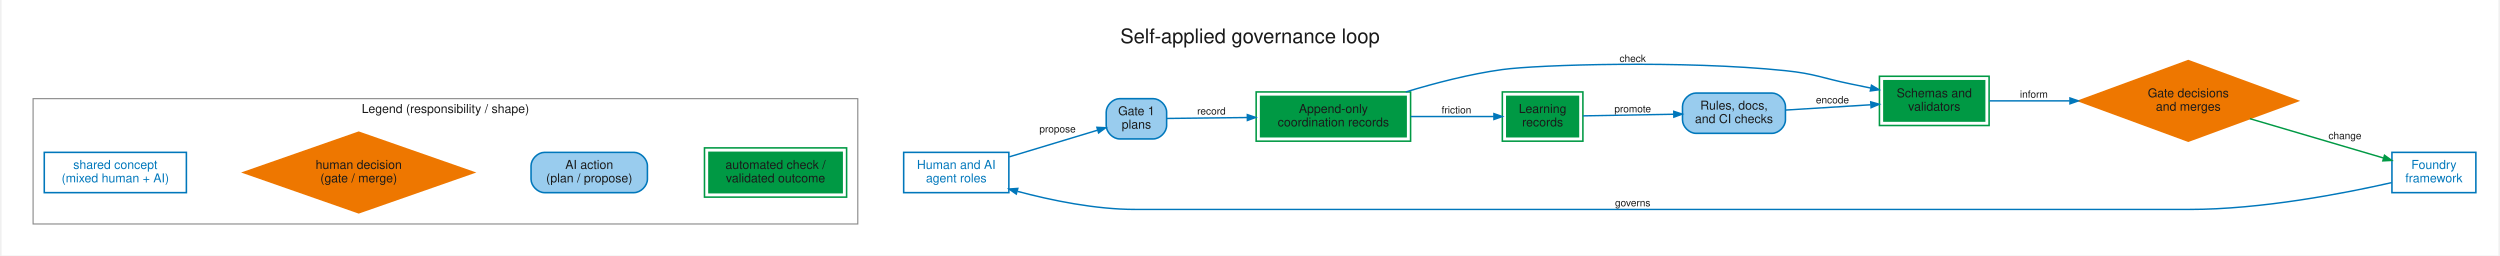
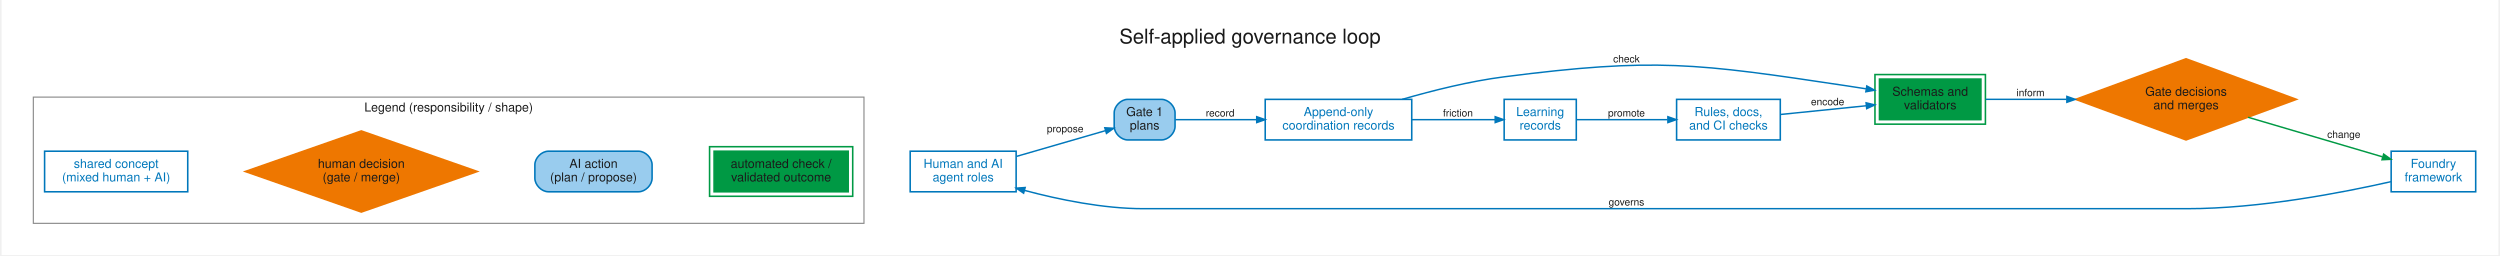
- <svg xmlns="http://www.w3.org/2000/svg" width="2231pt" height="228pt" viewBox="0.00 0.00 2231.32 228.32">
-   <g id="graph0" class="graph" transform="scale(1 1) rotate(0) translate(20.16 208.16)">
-     <polygon fill="white" stroke="transparent" points="-20.16,20.16 -20.16,-208.16 2211.16,-208.16 2211.16,20.16 -20.16,20.16" />
-     <text text-anchor="middle" x="1095.5" y="-169.6" font-family="Helvetica,sans-Serif" font-size="18.00" fill="#1a1a1a">Self-applied governance loop</text>
+ <svg xmlns="http://www.w3.org/2000/svg" width="2215pt" height="226pt" viewBox="0.00 0.00 2215.32 226.32">
+   <g id="graph0" class="graph" transform="scale(1 1) rotate(0) translate(20.16 206.16)">
+     <polygon fill="white" stroke="transparent" points="-20.16,20.16 -20.16,-206.16 2195.16,-206.16 2195.16,20.16 -20.16,20.16" />
+     <text text-anchor="middle" x="1087.5" y="-167.6" font-family="Helvetica,sans-Serif" font-size="18.00" fill="#1a1a1a">Self-applied governance loop</text>
    <g id="clust1" class="cluster">
      <polygon fill="white" stroke="#888888" points="8,-8 8,-120 745,-120 745,-8 8,-8" />
      <text text-anchor="middle" x="376.5" y="-107.2" font-family="Helvetica,sans-Serif" font-size="11.00" fill="#1a1a1a">Legend (responsibility / shape)</text>
    </g>
    <g id="node1" class="node">
      <polygon fill="white" stroke="#0077bb" stroke-width="1.4" points="145,-72 18,-72 18,-36 145,-36 145,-72" />
      <text text-anchor="middle" x="81.5" y="-57.2" font-family="Helvetica,sans-Serif" font-size="11.00" fill="#0077bb">shared concept</text>
      <text text-anchor="middle" x="81.5" y="-45.2" font-family="Helvetica,sans-Serif" font-size="11.00" fill="#0077bb">(mixed human + AI)</text>
    </g>
    <g id="node2" class="node">
      <polygon fill="#ee7700" stroke="#ee7700" stroke-width="1.4" points="299,-90 196,-54 299,-18 402,-54 299,-90" />
      <text text-anchor="middle" x="299" y="-57.2" font-family="Helvetica,sans-Serif" font-size="11.00" fill="#1a1a1a">human decision</text>
      <text text-anchor="middle" x="299" y="-45.2" font-family="Helvetica,sans-Serif" font-size="11.00" fill="#1a1a1a">(gate / merge)</text>
    </g>
    <g id="node3" class="node">
      <path fill="#99ccee" stroke="#0077bb" stroke-width="1.4" d="M545,-72C545,-72 465,-72 465,-72 459,-72 453,-66 453,-60 453,-60 453,-48 453,-48 453,-42 459,-36 465,-36 465,-36 545,-36 545,-36 551,-36 557,-42 557,-48 557,-48 557,-60 557,-60 557,-66 551,-72 545,-72" />
      <text text-anchor="middle" x="505" y="-57.2" font-family="Helvetica,sans-Serif" font-size="11.00" fill="#1a1a1a">AI action</text>
      <text text-anchor="middle" x="505" y="-45.2" font-family="Helvetica,sans-Serif" font-size="11.00" fill="#1a1a1a">(plan / propose)</text>
    </g>
    <g id="node4" class="node">
      <polygon fill="#009944" stroke="#009944" stroke-width="1.4" points="731,-72 612,-72 612,-36 731,-36 731,-72" />
      <polygon fill="none" stroke="#009944" stroke-width="1.4" points="735,-76 608,-76 608,-32 735,-32 735,-76" />
      <text text-anchor="middle" x="671.5" y="-57.2" font-family="Helvetica,sans-Serif" font-size="11.00" fill="#1a1a1a">automated check /</text>
      <text text-anchor="middle" x="671.5" y="-45.2" font-family="Helvetica,sans-Serif" font-size="11.00" fill="#1a1a1a">validated outcome</text>
    </g>
    <g id="node5" class="node">
      <polygon fill="white" stroke="#0077bb" stroke-width="1.4" points="880,-72 786,-72 786,-36 880,-36 880,-72" />
      <text text-anchor="middle" x="833" y="-57.2" font-family="Helvetica,sans-Serif" font-size="11.00" fill="#0077bb">Human and AI</text>
      <text text-anchor="middle" x="833" y="-45.2" font-family="Helvetica,sans-Serif" font-size="11.00" fill="#0077bb">agent roles</text>
    </g>
    <g id="node6" class="node">
-       <path fill="#99ccee" stroke="#0077bb" stroke-width="1.4" d="M1009,-120C1009,-120 979,-120 979,-120 973,-120 967,-114 967,-108 967,-108 967,-96 967,-96 967,-90 973,-84 979,-84 979,-84 1009,-84 1009,-84 1015,-84 1021,-90 1021,-96 1021,-96 1021,-108 1021,-108 1021,-114 1015,-120 1009,-120" />
-       <text text-anchor="middle" x="994" y="-105.2" font-family="Helvetica,sans-Serif" font-size="11.00" fill="#1a1a1a">Gate 1</text>
-       <text text-anchor="middle" x="994" y="-93.2" font-family="Helvetica,sans-Serif" font-size="11.00" fill="#1a1a1a">plans</text>
+       <path fill="#99ccee" stroke="#0077bb" stroke-width="1.4" d="M1009,-118C1009,-118 979,-118 979,-118 973,-118 967,-112 967,-106 967,-106 967,-94 967,-94 967,-88 973,-82 979,-82 979,-82 1009,-82 1009,-82 1015,-82 1021,-88 1021,-94 1021,-94 1021,-106 1021,-106 1021,-112 1015,-118 1009,-118" />
+       <text text-anchor="middle" x="994" y="-103.2" font-family="Helvetica,sans-Serif" font-size="11.00" fill="#1a1a1a">Gate 1</text>
+       <text text-anchor="middle" x="994" y="-91.2" font-family="Helvetica,sans-Serif" font-size="11.00" fill="#1a1a1a">plans</text>
    </g>
    <g id="edge5" class="edge">
-       <path fill="none" stroke="#0077bb" stroke-width="1.3" d="M880.42,-68.01C905.62,-75.62 936.21,-84.86 959.15,-91.78" />
-       <polygon fill="#0077bb" stroke="#0077bb" stroke-width="1.3" points="958.67,-94.38 966.61,-94.03 960.19,-89.35 958.67,-94.38" />
-       <text text-anchor="middle" x="923.5" y="-89.8" font-family="Helvetica,sans-Serif" font-size="9.00" fill="#1a1a1a">propose</text>
+       <path fill="none" stroke="#0077bb" stroke-width="1.3" d="M880.42,-67.43C905.62,-74.72 936.21,-83.57 959.15,-90.21" />
+       <polygon fill="#0077bb" stroke="#0077bb" stroke-width="1.3" points="958.68,-92.8 966.61,-92.37 960.14,-87.76 958.68,-92.8" />
+       <text text-anchor="middle" x="923.5" y="-88.8" font-family="Helvetica,sans-Serif" font-size="9.00" fill="#1a1a1a">propose</text>
    </g>
    <g id="node7" class="node">
-       <polygon fill="#009944" stroke="#009944" stroke-width="1.4" points="1235,-122 1105,-122 1105,-86 1235,-86 1235,-122" />
-       <polygon fill="none" stroke="#009944" stroke-width="1.4" points="1239,-126 1101,-126 1101,-82 1239,-82 1239,-126" />
-       <text text-anchor="middle" x="1170" y="-107.2" font-family="Helvetica,sans-Serif" font-size="11.00" fill="#1a1a1a">Append-only</text>
-       <text text-anchor="middle" x="1170" y="-95.2" font-family="Helvetica,sans-Serif" font-size="11.00" fill="#1a1a1a">coordination records</text>
+       <polygon fill="white" stroke="#0077bb" stroke-width="1.4" points="1231,-118 1101,-118 1101,-82 1231,-82 1231,-118" />
+       <text text-anchor="middle" x="1166" y="-103.2" font-family="Helvetica,sans-Serif" font-size="11.00" fill="#0077bb">Append-only</text>
+       <text text-anchor="middle" x="1166" y="-91.2" font-family="Helvetica,sans-Serif" font-size="11.00" fill="#0077bb">coordination records</text>
    </g>
    <g id="edge6" class="edge">
-       <path fill="none" stroke="#0077bb" stroke-width="1.3" d="M1021.05,-102.3C1040.21,-102.52 1067.28,-102.83 1093.05,-103.13" />
-       <polygon fill="#0077bb" stroke="#0077bb" stroke-width="1.3" points="1093.1,-105.75 1100.63,-103.21 1093.16,-100.5 1093.1,-105.75" />
-       <text text-anchor="middle" x="1061" y="-105.8" font-family="Helvetica,sans-Serif" font-size="9.00" fill="#1a1a1a">record</text>
+       <path fill="none" stroke="#0077bb" stroke-width="1.3" d="M1021.19,-100C1040.52,-100 1067.8,-100 1093.42,-100" />
+       <polygon fill="#0077bb" stroke="#0077bb" stroke-width="1.3" points="1093.45,-102.63 1100.95,-100 1093.45,-97.38 1093.45,-102.63" />
+       <text text-anchor="middle" x="1061" y="-102.8" font-family="Helvetica,sans-Serif" font-size="9.00" fill="#1a1a1a">record</text>
    </g>
    <g id="node8" class="node">
-       <polygon fill="#009944" stroke="#009944" stroke-width="1.4" points="1752,-136 1662,-136 1662,-100 1752,-100 1752,-136" />
-       <polygon fill="none" stroke="#009944" stroke-width="1.4" points="1756,-140 1658,-140 1658,-96 1756,-96 1756,-140" />
-       <text text-anchor="middle" x="1707" y="-121.2" font-family="Helvetica,sans-Serif" font-size="11.00" fill="#1a1a1a">Schemas and</text>
-       <text text-anchor="middle" x="1707" y="-109.2" font-family="Helvetica,sans-Serif" font-size="11.00" fill="#1a1a1a">validators</text>
+       <polygon fill="#009944" stroke="#009944" stroke-width="1.4" points="1736,-136 1646,-136 1646,-100 1736,-100 1736,-136" />
+       <polygon fill="none" stroke="#009944" stroke-width="1.4" points="1740,-140 1642,-140 1642,-96 1740,-96 1740,-140" />
+       <text text-anchor="middle" x="1691" y="-121.2" font-family="Helvetica,sans-Serif" font-size="11.00" fill="#1a1a1a">Schemas and</text>
+       <text text-anchor="middle" x="1691" y="-109.2" font-family="Helvetica,sans-Serif" font-size="11.00" fill="#1a1a1a">validators</text>
    </g>
    <g id="edge7" class="edge">
-       <path fill="none" stroke="#0077bb" stroke-width="1.3" d="M1234.79,-126.01C1261.14,-134 1292.2,-142.04 1321,-146 1352.59,-150.34 1483.17,-154.4 1574,-145 1600.62,-142.25 1606.78,-138.36 1633,-133 1638.62,-131.85 1644.47,-130.65 1650.32,-129.45" />
-       <polygon fill="#0077bb" stroke="#0077bb" stroke-width="1.3" points="1650.88,-132.02 1657.7,-127.94 1649.83,-126.87 1650.88,-132.02" />
-       <text text-anchor="middle" x="1437.5" y="-152.8" font-family="Helvetica,sans-Serif" font-size="9.00" fill="#1a1a1a">check</text>
+       <path fill="none" stroke="#0077bb" stroke-width="1.3" d="M1222.5,-118C1249.5,-125.84 1282.6,-134.11 1313,-138 1447.06,-155.16 1483.34,-150.04 1617,-130 1622.5,-129.18 1628.23,-128.29 1633.95,-127.38" />
+       <polygon fill="#0077bb" stroke="#0077bb" stroke-width="1.3" points="1634.74,-129.91 1641.73,-126.13 1633.91,-124.73 1634.74,-129.91" />
+       <text text-anchor="middle" x="1421.5" y="-150.8" font-family="Helvetica,sans-Serif" font-size="9.00" fill="#1a1a1a">check</text>
    </g>
    <g id="node10" class="node">
-       <polygon fill="#009944" stroke="#009944" stroke-width="1.4" points="1389,-122 1325,-122 1325,-86 1389,-86 1389,-122" />
-       <polygon fill="none" stroke="#009944" stroke-width="1.4" points="1393,-126 1321,-126 1321,-82 1393,-82 1393,-126" />
-       <text text-anchor="middle" x="1357" y="-107.2" font-family="Helvetica,sans-Serif" font-size="11.00" fill="#1a1a1a">Learning</text>
-       <text text-anchor="middle" x="1357" y="-95.2" font-family="Helvetica,sans-Serif" font-size="11.00" fill="#1a1a1a">records</text>
+       <polygon fill="white" stroke="#0077bb" stroke-width="1.4" points="1377,-118 1313,-118 1313,-82 1377,-82 1377,-118" />
+       <text text-anchor="middle" x="1345" y="-103.2" font-family="Helvetica,sans-Serif" font-size="11.00" fill="#0077bb">Learning</text>
+       <text text-anchor="middle" x="1345" y="-91.2" font-family="Helvetica,sans-Serif" font-size="11.00" fill="#0077bb">records</text>
    </g>
    <g id="edge11" class="edge">
-       <path fill="none" stroke="#0077bb" stroke-width="1.3" d="M1239.1,-104C1263.98,-104 1291.4,-104 1313.43,-104" />
-       <polygon fill="#0077bb" stroke="#0077bb" stroke-width="1.3" points="1313.48,-106.63 1320.98,-104 1313.48,-101.38 1313.48,-106.63" />
-       <text text-anchor="middle" x="1280" y="-106.8" font-family="Helvetica,sans-Serif" font-size="9.00" fill="#1a1a1a">friction</text>
+       <path fill="none" stroke="#0077bb" stroke-width="1.3" d="M1231.15,-100C1255.82,-100 1283.23,-100 1304.86,-100" />
+       <polygon fill="#0077bb" stroke="#0077bb" stroke-width="1.3" points="1305.05,-102.63 1312.55,-100 1305.05,-97.38 1305.05,-102.63" />
+       <text text-anchor="middle" x="1272" y="-102.8" font-family="Helvetica,sans-Serif" font-size="9.00" fill="#1a1a1a">friction</text>
    </g>
    <g id="node9" class="node">
-       <polygon fill="#ee7700" stroke="#ee7700" stroke-width="1.4" points="1934,-154 1836,-118 1934,-82 2032,-118 1934,-154" />
-       <text text-anchor="middle" x="1934" y="-121.2" font-family="Helvetica,sans-Serif" font-size="11.00" fill="#1a1a1a">Gate decisions</text>
-       <text text-anchor="middle" x="1934" y="-109.2" font-family="Helvetica,sans-Serif" font-size="11.00" fill="#1a1a1a">and merges</text>
+       <polygon fill="#ee7700" stroke="#ee7700" stroke-width="1.4" points="1918,-154 1820,-118 1918,-82 2016,-118 1918,-154" />
+       <text text-anchor="middle" x="1918" y="-121.2" font-family="Helvetica,sans-Serif" font-size="11.00" fill="#1a1a1a">Gate decisions</text>
+       <text text-anchor="middle" x="1918" y="-109.2" font-family="Helvetica,sans-Serif" font-size="11.00" fill="#1a1a1a">and merges</text>
    </g>
    <g id="edge8" class="edge">
-       <path fill="none" stroke="#0077bb" stroke-width="1.3" d="M1756.27,-118C1777.33,-118 1802.91,-118 1828,-118" />
-       <polygon fill="#0077bb" stroke="#0077bb" stroke-width="1.3" points="1828.26,-120.63 1835.76,-118 1828.26,-115.38 1828.26,-120.63" />
-       <text text-anchor="middle" x="1796" y="-120.8" font-family="Helvetica,sans-Serif" font-size="9.00" fill="#1a1a1a">inform</text>
+       <path fill="none" stroke="#0077bb" stroke-width="1.3" d="M1740.27,-118C1761.33,-118 1786.91,-118 1812,-118" />
+       <polygon fill="#0077bb" stroke="#0077bb" stroke-width="1.3" points="1812.26,-120.63 1819.76,-118 1812.26,-115.38 1812.26,-120.63" />
+       <text text-anchor="middle" x="1780" y="-120.8" font-family="Helvetica,sans-Serif" font-size="9.00" fill="#1a1a1a">inform</text>
    </g>
    <g id="node12" class="node">
-       <polygon fill="white" stroke="#0077bb" stroke-width="1.4" points="2191,-72 2116,-72 2116,-36 2191,-36 2191,-72" />
-       <text text-anchor="middle" x="2153.5" y="-57.2" font-family="Helvetica,sans-Serif" font-size="11.00" fill="#0077bb">Foundry</text>
-       <text text-anchor="middle" x="2153.5" y="-45.2" font-family="Helvetica,sans-Serif" font-size="11.00" fill="#0077bb">framework</text>
+       <polygon fill="white" stroke="#0077bb" stroke-width="1.4" points="2175,-72 2100,-72 2100,-36 2175,-36 2175,-72" />
+       <text text-anchor="middle" x="2137.5" y="-57.2" font-family="Helvetica,sans-Serif" font-size="11.00" fill="#0077bb">Foundry</text>
+       <text text-anchor="middle" x="2137.5" y="-45.2" font-family="Helvetica,sans-Serif" font-size="11.00" fill="#0077bb">framework</text>
    </g>
    <g id="edge9" class="edge">
-       <path fill="none" stroke="#009944" stroke-width="1.3" d="M1989.04,-102.1C2025.77,-91.29 2073.75,-77.17 2108.22,-67.03" />
-       <polygon fill="#009944" stroke="#009944" stroke-width="1.3" points="2109.34,-69.44 2115.8,-64.8 2107.86,-64.4 2109.34,-69.44" />
-       <text text-anchor="middle" x="2074" y="-83.8" font-family="Helvetica,sans-Serif" font-size="9.00" fill="#1a1a1a">change</text>
+       <path fill="none" stroke="#009944" stroke-width="1.3" d="M1973.04,-102.1C2009.77,-91.29 2057.75,-77.17 2092.22,-67.03" />
+       <polygon fill="#009944" stroke="#009944" stroke-width="1.3" points="2093.34,-69.44 2099.8,-64.8 2091.86,-64.4 2093.34,-69.44" />
+       <text text-anchor="middle" x="2058" y="-83.8" font-family="Helvetica,sans-Serif" font-size="9.00" fill="#1a1a1a">change</text>
    </g>
    <g id="node11" class="node">
-       <path fill="#99ccee" stroke="#0077bb" stroke-width="1.4" d="M1562,-125C1562,-125 1494,-125 1494,-125 1488,-125 1482,-119 1482,-113 1482,-113 1482,-101 1482,-101 1482,-95 1488,-89 1494,-89 1494,-89 1562,-89 1562,-89 1568,-89 1574,-95 1574,-101 1574,-101 1574,-113 1574,-113 1574,-119 1568,-125 1562,-125" />
-       <text text-anchor="middle" x="1528" y="-110.2" font-family="Helvetica,sans-Serif" font-size="11.00" fill="#1a1a1a">Rules, docs,</text>
-       <text text-anchor="middle" x="1528" y="-98.2" font-family="Helvetica,sans-Serif" font-size="11.00" fill="#1a1a1a">and CI checks</text>
+       <polygon fill="white" stroke="#0077bb" stroke-width="1.4" points="1558,-118 1466,-118 1466,-82 1558,-82 1558,-118" />
+       <text text-anchor="middle" x="1512" y="-103.2" font-family="Helvetica,sans-Serif" font-size="11.00" fill="#0077bb">Rules, docs,</text>
+       <text text-anchor="middle" x="1512" y="-91.2" font-family="Helvetica,sans-Serif" font-size="11.00" fill="#0077bb">and CI checks</text>
    </g>
    <g id="edge12" class="edge">
-       <path fill="none" stroke="#0077bb" stroke-width="1.3" d="M1393.02,-104.62C1416.42,-105.04 1447.65,-105.59 1474.07,-106.06" />
-       <polygon fill="#0077bb" stroke="#0077bb" stroke-width="1.3" points="1474.2,-108.69 1481.74,-106.2 1474.29,-103.44 1474.2,-108.69" />
-       <text text-anchor="middle" x="1437.5" y="-107.8" font-family="Helvetica,sans-Serif" font-size="9.00" fill="#1a1a1a">promote</text>
+       <path fill="none" stroke="#0077bb" stroke-width="1.3" d="M1377.04,-100C1399.81,-100 1431.29,-100 1458.01,-100" />
+       <polygon fill="#0077bb" stroke="#0077bb" stroke-width="1.3" points="1458.27,-102.63 1465.77,-100 1458.27,-97.38 1458.27,-102.63" />
+       <text text-anchor="middle" x="1421.5" y="-102.8" font-family="Helvetica,sans-Serif" font-size="9.00" fill="#1a1a1a">promote</text>
    </g>
    <g id="edge13" class="edge">
-       <path fill="none" stroke="#0077bb" stroke-width="1.3" d="M1574.12,-109.8C1597.23,-111.24 1625.57,-113 1650.06,-114.52" />
-       <polygon fill="#0077bb" stroke="#0077bb" stroke-width="1.3" points="1650.21,-117.16 1657.86,-115.01 1650.54,-111.92 1650.21,-117.16" />
-       <text text-anchor="middle" x="1616" y="-115.8" font-family="Helvetica,sans-Serif" font-size="9.00" fill="#1a1a1a">encode</text>
+       <path fill="none" stroke="#0077bb" stroke-width="1.3" d="M1558.12,-104.59C1581.33,-106.95 1609.82,-109.85 1634.37,-112.34" />
+       <polygon fill="#0077bb" stroke="#0077bb" stroke-width="1.3" points="1634.13,-114.96 1641.86,-113.1 1634.66,-109.73 1634.13,-114.96" />
+       <text text-anchor="middle" x="1600" y="-112.8" font-family="Helvetica,sans-Serif" font-size="9.00" fill="#1a1a1a">encode</text>
    </g>
    <g id="edge10" class="edge">
-       <path fill="none" stroke="#0077bb" stroke-width="1.3" d="M2115.81,-44.98C2072.78,-35.21 1999.16,-21 1935,-21 993,-21 993,-21 993,-21 957.39,-21 918.22,-29.03 887.67,-37.17" />
+       <path fill="none" stroke="#0077bb" stroke-width="1.3" d="M2099.81,-44.98C2056.78,-35.21 1983.16,-21 1919,-21 993,-21 993,-21 993,-21 957.39,-21 918.22,-29.03 887.67,-37.17" />
      <polygon fill="#0077bb" stroke="#0077bb" stroke-width="1.3" points="886.64,-34.73 880.09,-39.24 888.02,-39.8 886.64,-34.73" />
-       <text text-anchor="middle" x="1437.5" y="-23.8" font-family="Helvetica,sans-Serif" font-size="9.00" fill="#1a1a1a">governs</text>
+       <text text-anchor="middle" x="1421.5" y="-23.8" font-family="Helvetica,sans-Serif" font-size="9.00" fill="#1a1a1a">governs</text>
    </g>
  </g>
</svg>
